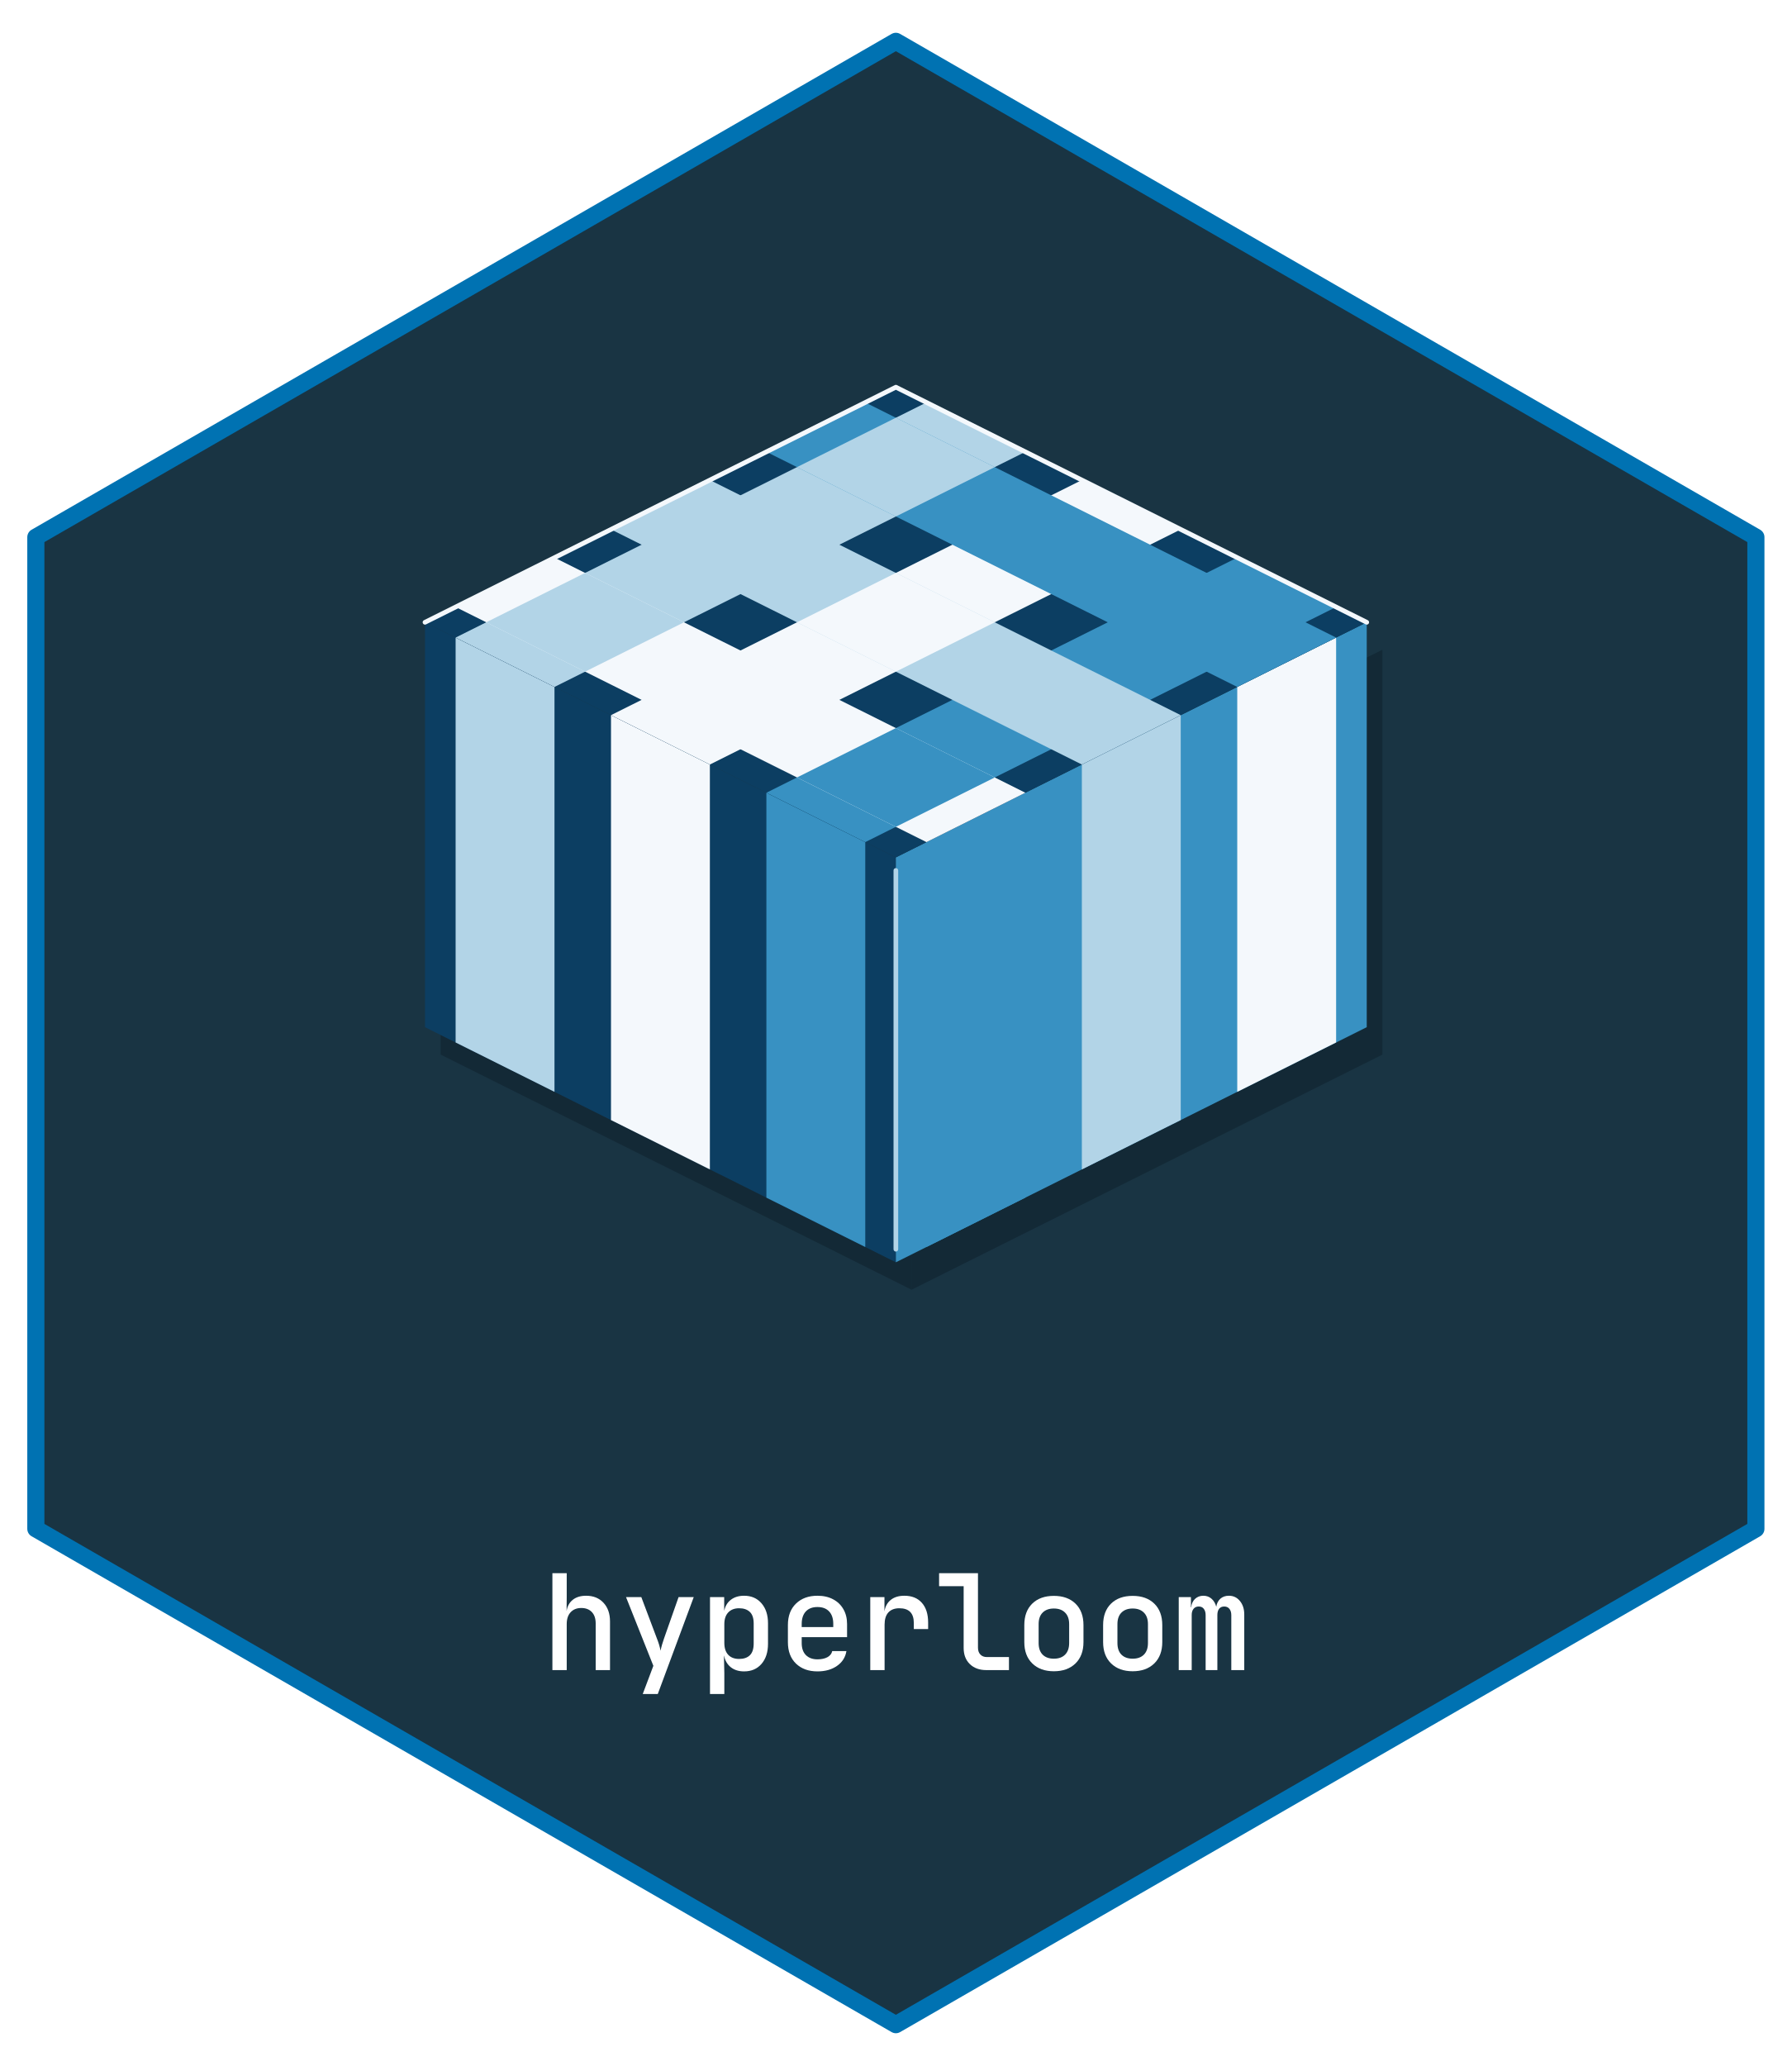
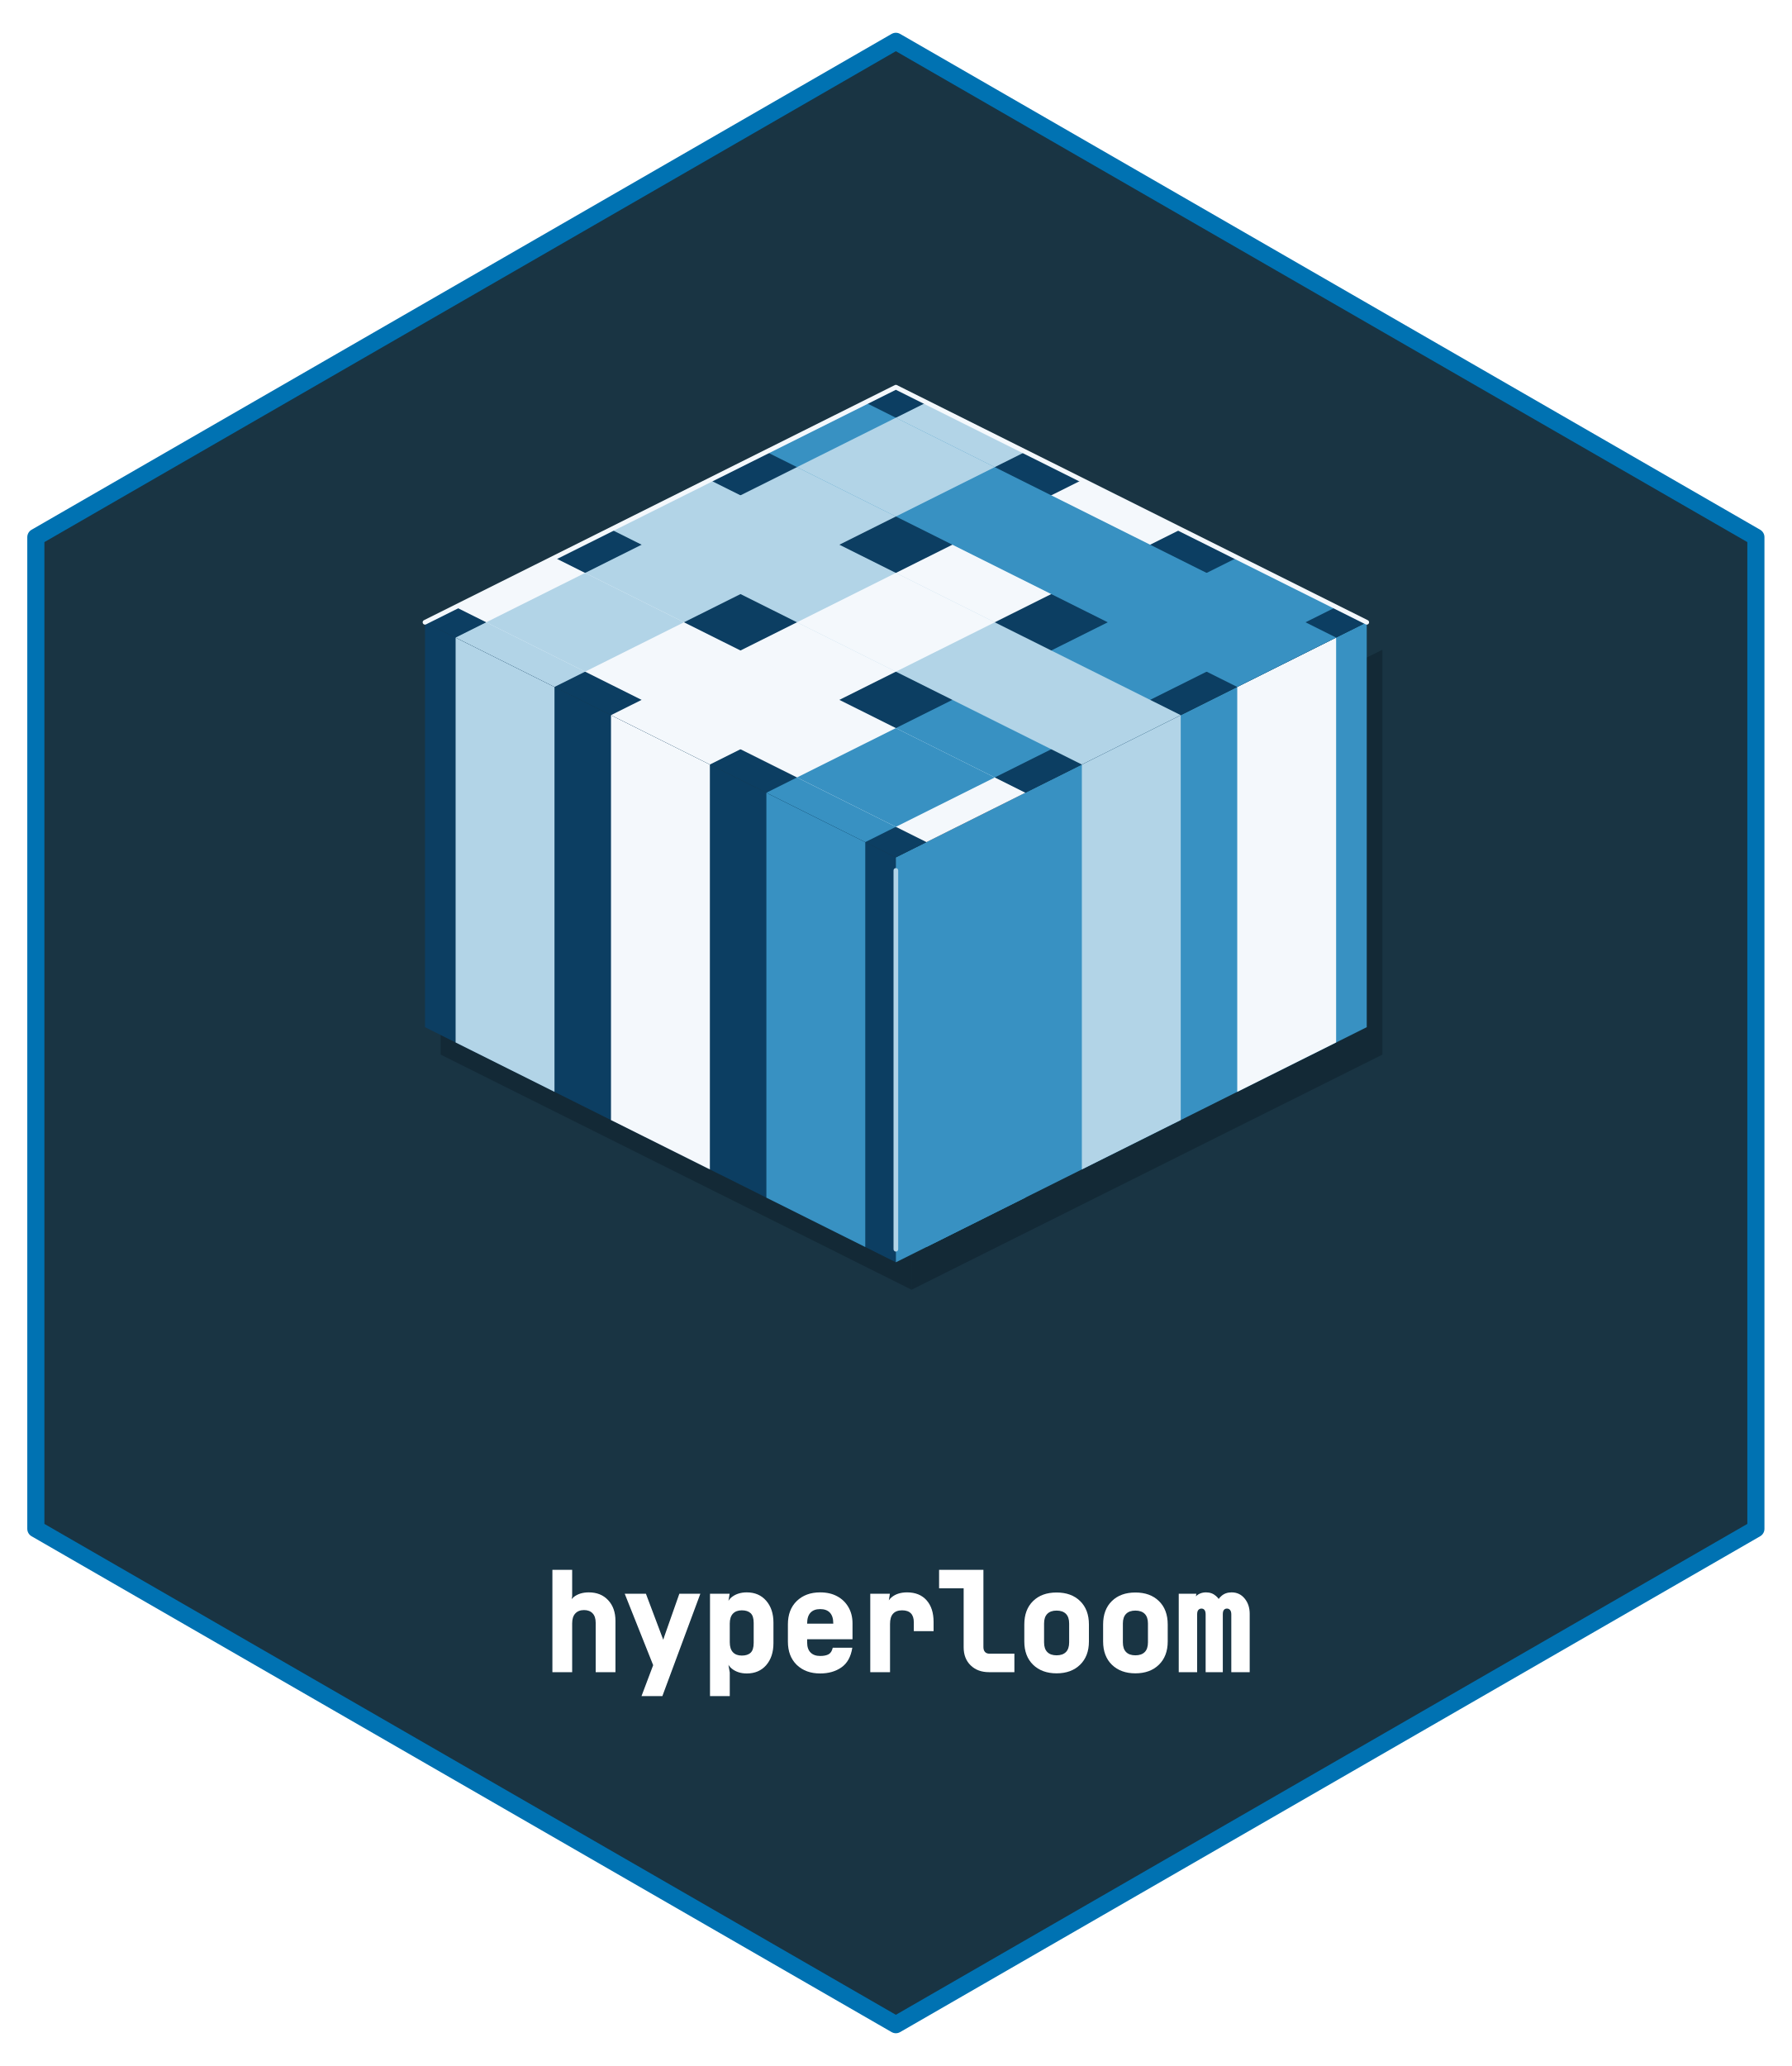
- <svg xmlns="http://www.w3.org/2000/svg" xmlns:xlink="http://www.w3.org/1999/xlink" width="432pt" height="498pt" viewBox="0 0 432 498">
+ <svg xmlns="http://www.w3.org/2000/svg" xmlns:xlink="http://www.w3.org/1999/xlink" width="432" height="498" viewBox="0 0 432 498">
  <defs>
    <g>
      <g id="glyph-0-0">
-         <path d="M 2.688 0 L 2.688 -23.359 L 6.141 -23.359 L 6.141 -17.594 L 6.109 -14.234 C 6.285 -15.391 6.781 -16.289 7.594 -16.938 C 8.414 -17.594 9.488 -17.922 10.812 -17.922 C 12.562 -17.922 13.957 -17.359 15 -16.234 C 16.051 -15.117 16.578 -13.613 16.578 -11.719 L 16.578 0 L 13.125 0 L 13.125 -11.234 C 13.125 -12.43 12.812 -13.352 12.188 -14 C 11.57 -14.645 10.727 -14.969 9.656 -14.969 C 8.57 -14.969 7.711 -14.625 7.078 -13.938 C 6.453 -13.258 6.141 -12.316 6.141 -11.109 L 6.141 0 Z M 2.688 0 " />
+         <path d="M 2.688 0 L 2.688 -24.672 L 7.453 -24.672 L 7.453 -18.25 L 6.766 -14.891 C 6.535 -16.285 6.891 -17.359 7.828 -18.109 C 8.773 -18.859 9.988 -19.234 11.469 -19.234 C 13.406 -19.234 14.957 -18.609 16.125 -17.359 C 17.301 -16.109 17.891 -14.445 17.891 -12.375 L 17.891 0 L 13.125 0 L 13.125 -11.891 C 13.125 -12.91 12.875 -13.676 12.375 -14.188 C 11.883 -14.707 11.195 -14.969 10.312 -14.969 C 9.414 -14.969 8.711 -14.691 8.203 -14.141 C 7.703 -13.598 7.453 -12.805 7.453 -11.766 L 7.453 0 Z M 2.688 0 " />
      </g>
      <g id="glyph-0-1">
-         <path d="M 5.469 5.766 L 8.031 -1.031 L 1.438 -17.594 L 5.125 -17.594 L 8.859 -7.688 C 9.055 -7.207 9.238 -6.691 9.406 -6.141 C 9.57 -5.586 9.691 -5.098 9.766 -4.672 C 9.848 -5.098 9.969 -5.586 10.125 -6.141 C 10.289 -6.691 10.457 -7.207 10.625 -7.688 L 14.109 -17.594 L 17.766 -17.594 L 9.094 5.766 Z M 5.469 5.766 " />
+         <path d="M 5.172 5.766 L 7.984 -1.688 L 1.125 -18.906 L 6.234 -18.906 L 10.125 -8.578 C 10.332 -8.086 10.52 -7.555 10.688 -6.984 C 10.863 -6.41 10.781 -6.082 10.438 -6 C 10.082 -6.082 9.988 -6.406 10.156 -6.969 C 10.32 -7.539 10.488 -8.07 10.656 -8.562 L 14.297 -18.906 L 19.359 -18.906 L 10.203 5.766 Z M 5.172 5.766 " />
      </g>
      <g id="glyph-0-2">
-         <path d="M 2.688 5.766 L 2.688 -17.594 L 6.109 -17.594 L 6.109 -14.266 C 6.348 -15.422 6.883 -16.316 7.719 -16.953 C 8.562 -17.598 9.625 -17.922 10.906 -17.922 C 12.656 -17.922 14.051 -17.316 15.094 -16.109 C 16.145 -14.898 16.672 -13.297 16.672 -11.297 L 16.672 -6.344 C 16.672 -4.312 16.145 -2.691 15.094 -1.484 C 14.051 -0.285 12.656 0.312 10.906 0.312 C 9.625 0.312 8.555 -0.02 7.703 -0.688 C 6.859 -1.363 6.316 -2.285 6.078 -3.453 L 6.047 -3.453 L 6.141 0.734 L 6.141 5.766 Z M 9.703 -2.688 C 10.805 -2.688 11.664 -2.977 12.281 -3.562 C 12.906 -4.156 13.219 -5.102 13.219 -6.406 L 13.219 -11.234 C 13.219 -12.516 12.906 -13.445 12.281 -14.031 C 11.664 -14.613 10.805 -14.906 9.703 -14.906 C 8.586 -14.906 7.711 -14.566 7.078 -13.891 C 6.453 -13.223 6.141 -12.285 6.141 -11.078 L 6.141 -6.562 C 6.141 -5.32 6.453 -4.363 7.078 -3.688 C 7.711 -3.02 8.586 -2.688 9.703 -2.688 Z M 9.703 -2.688 " />
+         <path d="M 2.688 5.766 L 2.688 -18.906 L 7.422 -18.906 L 6.766 -14.922 C 6.609 -16.328 7.008 -17.395 7.969 -18.125 C 8.938 -18.863 10.133 -19.234 11.562 -19.234 C 13.508 -19.234 15.066 -18.562 16.234 -17.219 C 17.398 -15.875 17.984 -14.117 17.984 -11.953 L 17.984 -7 C 17.984 -4.801 17.398 -3.031 16.234 -1.688 C 15.066 -0.352 13.508 0.312 11.562 0.312 C 10.125 0.312 8.922 -0.07 7.953 -0.844 C 6.984 -1.613 6.566 -2.691 6.703 -4.078 L 6.734 -4.078 L 7.453 0.078 L 7.453 5.766 Z M 10.359 -4 C 11.285 -4 11.992 -4.227 12.484 -4.688 C 12.973 -5.156 13.219 -5.945 13.219 -7.062 L 13.219 -11.891 C 13.219 -12.984 12.973 -13.758 12.484 -14.219 C 11.992 -14.676 11.285 -14.906 10.359 -14.906 C 9.43 -14.906 8.711 -14.633 8.203 -14.094 C 7.703 -13.551 7.453 -12.766 7.453 -11.734 L 7.453 -7.219 C 7.453 -6.156 7.703 -5.352 8.203 -4.812 C 8.711 -4.27 9.43 -4 10.359 -4 Z M 10.359 -4 " />
      </g>
      <g id="glyph-0-3">
-         <path d="M 9.594 0.312 C 7.445 0.312 5.723 -0.312 4.422 -1.562 C 3.117 -2.82 2.469 -4.539 2.469 -6.719 L 2.469 -10.875 C 2.469 -13.051 3.117 -14.77 4.422 -16.031 C 5.723 -17.289 7.445 -17.922 9.594 -17.922 C 11.051 -17.922 12.312 -17.633 13.375 -17.062 C 14.438 -16.5 15.258 -15.707 15.844 -14.688 C 16.438 -13.664 16.734 -12.473 16.734 -11.109 L 16.734 -7.938 L 5.797 -7.938 L 5.797 -6.5 C 5.797 -5.258 6.133 -4.297 6.812 -3.609 C 7.5 -2.93 8.426 -2.594 9.594 -2.594 C 10.562 -2.594 11.363 -2.766 12 -3.109 C 12.633 -3.461 13.02 -3.953 13.156 -4.578 L 16.578 -4.578 C 16.336 -3.086 15.582 -1.898 14.312 -1.016 C 13.051 -0.129 11.477 0.312 9.594 0.312 Z M 5.797 -11.109 L 5.797 -10.375 L 13.406 -10.375 L 13.406 -11.141 C 13.406 -12.441 13.07 -13.441 12.406 -14.141 C 11.75 -14.848 10.812 -15.203 9.594 -15.203 C 8.383 -15.203 7.445 -14.844 6.781 -14.125 C 6.125 -13.414 5.797 -12.41 5.797 -11.109 Z M 5.797 -11.109 " />
+         <path d="M 10.25 0.312 C 7.926 0.312 6.047 -0.375 4.609 -1.75 C 3.18 -3.133 2.469 -5.008 2.469 -7.375 L 2.469 -11.531 C 2.469 -13.895 3.18 -15.77 4.609 -17.156 C 6.047 -18.539 7.926 -19.234 10.25 -19.234 C 11.82 -19.234 13.188 -18.922 14.344 -18.297 C 15.508 -17.672 16.414 -16.797 17.062 -15.672 C 17.719 -14.547 18.047 -13.242 18.047 -11.766 L 18.047 -7.938 L 7.109 -7.938 L 7.109 -7.156 C 7.109 -6.094 7.383 -5.285 7.938 -4.734 C 8.488 -4.18 9.258 -3.906 10.25 -3.906 C 11.102 -3.906 11.781 -4.039 12.281 -4.312 C 12.781 -4.594 13.113 -5.117 13.281 -5.891 L 18 -5.891 C 17.656 -3.711 16.781 -2.133 15.375 -1.156 C 13.977 -0.176 12.27 0.312 10.25 0.312 Z M 7.109 -11.766 L 7.109 -11.688 L 13.406 -11.688 L 13.406 -11.797 C 13.406 -12.922 13.133 -13.77 12.594 -14.344 C 12.062 -14.914 11.281 -15.203 10.25 -15.203 C 9.227 -15.203 8.445 -14.91 7.906 -14.328 C 7.375 -13.754 7.109 -12.898 7.109 -11.766 Z M 7.109 -11.766 " />
      </g>
      <g id="glyph-0-4">
-         <path d="M 3.328 0 L 3.328 -17.594 L 6.75 -17.594 L 6.75 -14.141 C 6.926 -15.316 7.426 -16.238 8.25 -16.906 C 9.082 -17.582 10.18 -17.922 11.547 -17.922 C 13.359 -17.922 14.766 -17.352 15.766 -16.219 C 16.773 -15.094 17.281 -13.504 17.281 -11.453 L 17.281 -9.891 L 13.828 -9.891 L 13.828 -11.359 C 13.828 -13.723 12.664 -14.906 10.344 -14.906 C 9.188 -14.906 8.301 -14.566 7.688 -13.891 C 7.082 -13.223 6.781 -12.25 6.781 -10.969 L 6.781 0 Z M 3.328 0 " />
+         <path d="M 3.328 0 L 3.328 -18.906 L 8.062 -18.906 L 7.406 -14.797 C 7.176 -16.203 7.535 -17.289 8.484 -18.062 C 9.441 -18.844 10.68 -19.234 12.203 -19.234 C 14.211 -19.234 15.781 -18.598 16.906 -17.328 C 18.031 -16.066 18.594 -14.328 18.594 -12.109 L 18.594 -9.891 L 13.828 -9.891 L 13.828 -12.016 C 13.828 -13.941 12.883 -14.906 11 -14.906 C 10.039 -14.906 9.316 -14.633 8.828 -14.094 C 8.336 -13.562 8.094 -12.738 8.094 -11.625 L 8.094 0 Z M 3.328 0 " />
      </g>
      <g id="glyph-0-5">
-         <path d="M 12.312 0 C 10.656 0 9.328 -0.484 8.328 -1.453 C 7.336 -2.422 6.844 -3.719 6.844 -5.344 L 6.844 -20.219 L 0.922 -20.219 L 0.922 -23.359 L 10.297 -23.359 L 10.297 -5.406 C 10.297 -4.707 10.488 -4.156 10.875 -3.75 C 11.258 -3.344 11.785 -3.141 12.453 -3.141 L 17.766 -3.141 L 17.766 0 Z M 12.312 0 " />
+         <path d="M 12.969 0 C 11.133 0 9.656 -0.547 8.531 -1.641 C 7.406 -2.734 6.844 -4.188 6.844 -6 L 6.844 -20.219 L 0.922 -20.219 L 0.922 -24.672 L 11.609 -24.672 L 11.609 -6.062 C 11.609 -5.539 11.738 -5.141 12 -4.859 C 12.258 -4.586 12.629 -4.453 13.109 -4.453 L 19.078 -4.453 L 19.078 0 Z M 12.969 0 " />
      </g>
      <g id="glyph-0-6">
-         <path d="M 9.594 0.281 C 7.426 0.281 5.695 -0.344 4.406 -1.594 C 3.113 -2.852 2.469 -4.57 2.469 -6.75 L 2.469 -10.844 C 2.469 -13.039 3.102 -14.766 4.375 -16.016 C 5.656 -17.266 7.395 -17.891 9.594 -17.891 C 11.789 -17.891 13.531 -17.266 14.812 -16.016 C 16.094 -14.766 16.734 -13.039 16.734 -10.844 L 16.734 -6.75 C 16.734 -4.57 16.086 -2.852 14.797 -1.594 C 13.504 -0.344 11.77 0.281 9.594 0.281 Z M 9.594 -2.75 C 10.75 -2.75 11.648 -3.07 12.297 -3.719 C 12.953 -4.375 13.281 -5.312 13.281 -6.531 L 13.281 -11.078 C 13.281 -12.285 12.953 -13.211 12.297 -13.859 C 11.648 -14.516 10.75 -14.844 9.594 -14.844 C 8.445 -14.844 7.547 -14.516 6.891 -13.859 C 6.242 -13.211 5.922 -12.285 5.922 -11.078 L 5.922 -6.531 C 5.922 -5.312 6.242 -4.375 6.891 -3.719 C 7.547 -3.07 8.445 -2.75 9.594 -2.75 Z M 9.594 -2.75 " />
+         <path d="M 10.25 0.281 C 7.906 0.281 6.02 -0.406 4.594 -1.781 C 3.176 -3.164 2.469 -5.039 2.469 -7.406 L 2.469 -11.5 C 2.469 -13.883 3.172 -15.766 4.578 -17.141 C 5.984 -18.516 7.875 -19.203 10.25 -19.203 C 12.625 -19.203 14.516 -18.516 15.922 -17.141 C 17.336 -15.766 18.047 -13.883 18.047 -11.5 L 18.047 -7.406 C 18.047 -5.039 17.332 -3.164 15.906 -1.781 C 14.488 -0.406 12.602 0.281 10.25 0.281 Z M 10.25 -4.062 C 11.227 -4.062 11.977 -4.32 12.5 -4.844 C 13.02 -5.363 13.281 -6.145 13.281 -7.188 L 13.281 -11.734 C 13.281 -12.766 13.02 -13.539 12.5 -14.062 C 11.977 -14.582 11.227 -14.844 10.25 -14.844 C 9.281 -14.844 8.535 -14.582 8.016 -14.062 C 7.492 -13.539 7.234 -12.766 7.234 -11.734 L 7.234 -7.188 C 7.234 -6.145 7.492 -5.363 8.016 -4.844 C 8.535 -4.32 9.281 -4.062 10.25 -4.062 Z M 10.25 -4.062 " />
      </g>
      <g id="glyph-0-7">
-         <path d="M 1.703 0 L 1.703 -17.594 L 4.641 -17.594 L 4.641 -15.141 L 4.703 -15.141 C 4.785 -15.973 5.094 -16.645 5.625 -17.156 C 6.164 -17.664 6.836 -17.922 7.641 -17.922 C 8.41 -17.922 9.066 -17.68 9.609 -17.203 C 10.16 -16.723 10.539 -16.078 10.75 -15.266 C 10.875 -16.078 11.203 -16.723 11.734 -17.203 C 12.273 -17.68 12.961 -17.922 13.797 -17.922 C 14.879 -17.922 15.766 -17.5 16.453 -16.656 C 17.148 -15.812 17.5 -14.727 17.5 -13.406 L 17.5 0 L 14.375 0 L 14.375 -13.25 C 14.375 -13.883 14.223 -14.391 13.922 -14.766 C 13.617 -15.141 13.203 -15.328 12.672 -15.328 C 12.141 -15.328 11.727 -15.145 11.438 -14.781 C 11.156 -14.414 11.016 -13.914 11.016 -13.281 L 11.016 0 L 8.188 0 L 8.188 -13.25 C 8.188 -13.883 8.039 -14.391 7.75 -14.766 C 7.469 -15.141 7.062 -15.328 6.531 -15.328 C 6 -15.328 5.582 -15.145 5.281 -14.781 C 4.977 -14.414 4.828 -13.914 4.828 -13.281 L 4.828 0 Z M 1.703 0 " />
+         <path d="M 1.703 0 L 1.703 -18.906 L 5.953 -18.906 L 5.359 -15.859 L 5.297 -15.859 C 5.004 -16.859 5.188 -17.672 5.844 -18.297 C 6.5 -18.922 7.316 -19.234 8.297 -19.234 C 9.234 -19.234 10.031 -18.941 10.688 -18.359 C 11.344 -17.785 11.562 -17.395 11.344 -17.188 C 11.102 -17.375 11.312 -17.758 11.969 -18.344 C 12.625 -18.938 13.453 -19.234 14.453 -19.234 C 15.742 -19.234 16.789 -18.738 17.594 -17.75 C 18.406 -16.77 18.812 -15.539 18.812 -14.062 L 18.812 0 L 14.375 0 L 14.375 -13.906 C 14.375 -14.383 14.281 -14.738 14.094 -14.969 C 13.906 -15.207 13.648 -15.328 13.328 -15.328 C 13.004 -15.328 12.754 -15.211 12.578 -14.984 C 12.41 -14.766 12.328 -14.414 12.328 -13.938 L 12.328 0 L 8.188 0 L 8.188 -13.906 C 8.188 -14.395 8.098 -14.754 7.922 -14.984 C 7.742 -15.211 7.5 -15.328 7.188 -15.328 C 6.863 -15.328 6.609 -15.211 6.422 -14.984 C 6.234 -14.766 6.141 -14.414 6.141 -13.938 L 6.141 0 Z M 1.703 0 " />
      </g>
    </g>
  </defs>
  <path fill-rule="nonzero" fill="rgb(9.804%, 20.392%, 26.275%)" fill-opacity="1" stroke-width="4.125" stroke-linecap="round" stroke-linejoin="round" stroke="rgb(0%, 44.706%, 69.804%)" stroke-opacity="1" stroke-miterlimit="10" d="M 216 9.961 L 423.359 129.48 L 423.359 368.52 L 216 488.039 L 8.641 368.52 L 8.641 129.48 Z M 216 9.961 " />
  <path fill-rule="nonzero" fill="rgb(1.176%, 3.922%, 7.059%)" fill-opacity="0.251" d="M 106.254 156.609 L 219.785 213.281 L 219.785 310.879 L 106.254 254.211 Z M 106.254 156.609 " />
  <path fill-rule="nonzero" fill="rgb(4.706%, 24.314%, 38.431%)" fill-opacity="1" d="M 102.469 150 L 216 206.672 L 216 304.27 L 102.469 247.598 Z M 102.469 150 " />
  <path fill-rule="nonzero" fill="rgb(1.176%, 3.922%, 7.059%)" fill-opacity="0.251" d="M 219.785 213.281 L 333.312 156.609 L 333.312 254.211 L 219.785 310.879 Z M 219.785 213.281 " />
  <path fill-rule="nonzero" fill="rgb(21.961%, 56.863%, 76.078%)" fill-opacity="1" d="M 216 206.672 L 329.531 150 L 329.531 247.598 L 216 304.27 Z M 216 206.672 " />
  <path fill-rule="nonzero" fill="rgb(69.804%, 83.137%, 90.588%)" fill-opacity="1" d="M 109.852 153.684 L 133.691 165.586 L 133.691 263.184 L 109.852 251.281 Z M 109.852 153.684 " />
  <path fill-rule="nonzero" fill="rgb(21.961%, 56.863%, 76.078%)" fill-opacity="1" d="M 223.379 202.988 L 247.219 191.086 L 247.219 288.684 L 223.379 300.586 Z M 223.379 202.988 " />
  <path fill-rule="nonzero" fill="rgb(95.686%, 97.255%, 98.824%)" fill-opacity="1" d="M 147.316 172.383 L 171.156 184.285 L 171.156 281.883 L 147.316 269.984 Z M 147.316 172.383 " />
  <path fill-rule="nonzero" fill="rgb(69.804%, 83.137%, 90.588%)" fill-opacity="1" d="M 260.844 184.285 L 284.684 172.383 L 284.684 269.984 L 260.844 281.883 Z M 260.844 184.285 " />
  <path fill-rule="nonzero" fill="rgb(21.961%, 56.863%, 76.078%)" fill-opacity="1" d="M 184.781 191.086 L 208.621 202.988 L 208.621 300.586 L 184.781 288.684 Z M 184.781 191.086 " />
  <path fill-rule="nonzero" fill="rgb(95.686%, 97.255%, 98.824%)" fill-opacity="1" d="M 298.309 165.586 L 322.148 153.684 L 322.148 251.281 L 298.309 263.184 Z M 298.309 165.586 " />
  <path fill-rule="nonzero" fill="rgb(4.706%, 24.314%, 38.431%)" fill-opacity="1" d="M 216 93.328 L 329.531 150 L 216 206.672 L 102.469 150 Z M 216 93.328 " />
  <path fill-rule="nonzero" fill="rgb(69.804%, 83.137%, 90.588%)" fill-opacity="1" d="M 223.379 97.012 L 247.219 108.914 L 133.691 165.586 L 109.852 153.684 Z M 223.379 97.012 " />
  <path fill-rule="nonzero" fill="rgb(95.686%, 97.255%, 98.824%)" fill-opacity="1" d="M 260.844 115.715 L 284.684 127.613 L 171.156 184.285 L 147.316 172.383 Z M 260.844 115.715 " />
  <path fill-rule="nonzero" fill="rgb(21.961%, 56.863%, 76.078%)" fill-opacity="1" d="M 298.309 134.414 L 322.148 146.316 L 208.621 202.988 L 184.781 191.086 Z M 298.309 134.414 " />
  <path fill-rule="nonzero" fill="rgb(21.961%, 56.863%, 76.078%)" fill-opacity="1" d="M 208.621 97.012 L 322.148 153.684 L 298.309 165.586 L 184.781 108.914 Z M 208.621 97.012 " />
  <path fill-rule="nonzero" fill="rgb(69.804%, 83.137%, 90.588%)" fill-opacity="1" d="M 171.156 115.715 L 284.684 172.383 L 260.844 184.285 L 147.316 127.613 Z M 171.156 115.715 " />
  <path fill-rule="nonzero" fill="rgb(95.686%, 97.255%, 98.824%)" fill-opacity="1" d="M 133.691 134.414 L 247.219 191.086 L 223.379 202.988 L 109.852 146.316 Z M 133.691 134.414 " />
  <path fill-rule="nonzero" fill="rgb(69.804%, 83.137%, 90.588%)" fill-opacity="1" d="M 216 100.695 L 239.84 112.598 L 216 124.5 L 192.16 112.598 Z M 216 100.695 " />
  <path fill-rule="nonzero" fill="rgb(69.804%, 83.137%, 90.588%)" fill-opacity="1" d="M 141.07 138.098 L 164.91 150 L 141.07 161.902 L 117.23 150 Z M 141.07 138.098 " />
  <path fill-rule="nonzero" fill="rgb(95.686%, 97.255%, 98.824%)" fill-opacity="1" d="M 216 138.098 L 239.84 150 L 216 161.902 L 192.16 150 Z M 216 138.098 " />
  <path fill-rule="nonzero" fill="rgb(21.961%, 56.863%, 76.078%)" fill-opacity="1" d="M 290.93 138.098 L 314.77 150 L 290.93 161.902 L 267.09 150 Z M 290.93 138.098 " />
  <path fill-rule="nonzero" fill="rgb(21.961%, 56.863%, 76.078%)" fill-opacity="1" d="M 216 175.5 L 239.84 187.402 L 216 199.305 L 192.16 187.402 Z M 216 175.5 " />
  <path fill="none" stroke-width="1.125" stroke-linecap="round" stroke-linejoin="round" stroke="rgb(95.686%, 97.255%, 98.824%)" stroke-opacity="1" stroke-miterlimit="10" d="M 102.469 150 L 216 93.328 L 329.531 150 " />
  <path fill="none" stroke-width="1.125" stroke-linecap="round" stroke-linejoin="round" stroke="rgb(69.804%, 83.137%, 90.588%)" stroke-opacity="1" stroke-miterlimit="10" d="M 216 209.816 L 216 301.121 " />
  <g fill="rgb(100%, 100%, 100%)" fill-opacity="1">
-     <use xlink:href="#glyph-0-0" x="130.5" y="402.569" />
-     <use xlink:href="#glyph-0-1" x="149.5" y="402.569" />
-     <use xlink:href="#glyph-0-2" x="168.5" y="402.569" />
-     <use xlink:href="#glyph-0-3" x="187.5" y="402.569" />
-     <use xlink:href="#glyph-0-4" x="206.5" y="402.569" />
-     <use xlink:href="#glyph-0-5" x="225.5" y="402.569" />
-     <use xlink:href="#glyph-0-6" x="244.5" y="402.569" />
-     <use xlink:href="#glyph-0-6" x="263.5" y="402.569" />
-     <use xlink:href="#glyph-0-7" x="282.5" y="402.569" />
+     <use xlink:href="#glyph-0-0" x="130.5" y="403.069" />
+     <use xlink:href="#glyph-0-1" x="149.5" y="403.069" />
+     <use xlink:href="#glyph-0-2" x="168.5" y="403.069" />
+     <use xlink:href="#glyph-0-3" x="187.5" y="403.069" />
+     <use xlink:href="#glyph-0-4" x="206.5" y="403.069" />
+     <use xlink:href="#glyph-0-5" x="225.5" y="403.069" />
+     <use xlink:href="#glyph-0-6" x="244.5" y="403.069" />
+     <use xlink:href="#glyph-0-6" x="263.5" y="403.069" />
+     <use xlink:href="#glyph-0-7" x="282.5" y="403.069" />
  </g>
</svg>
